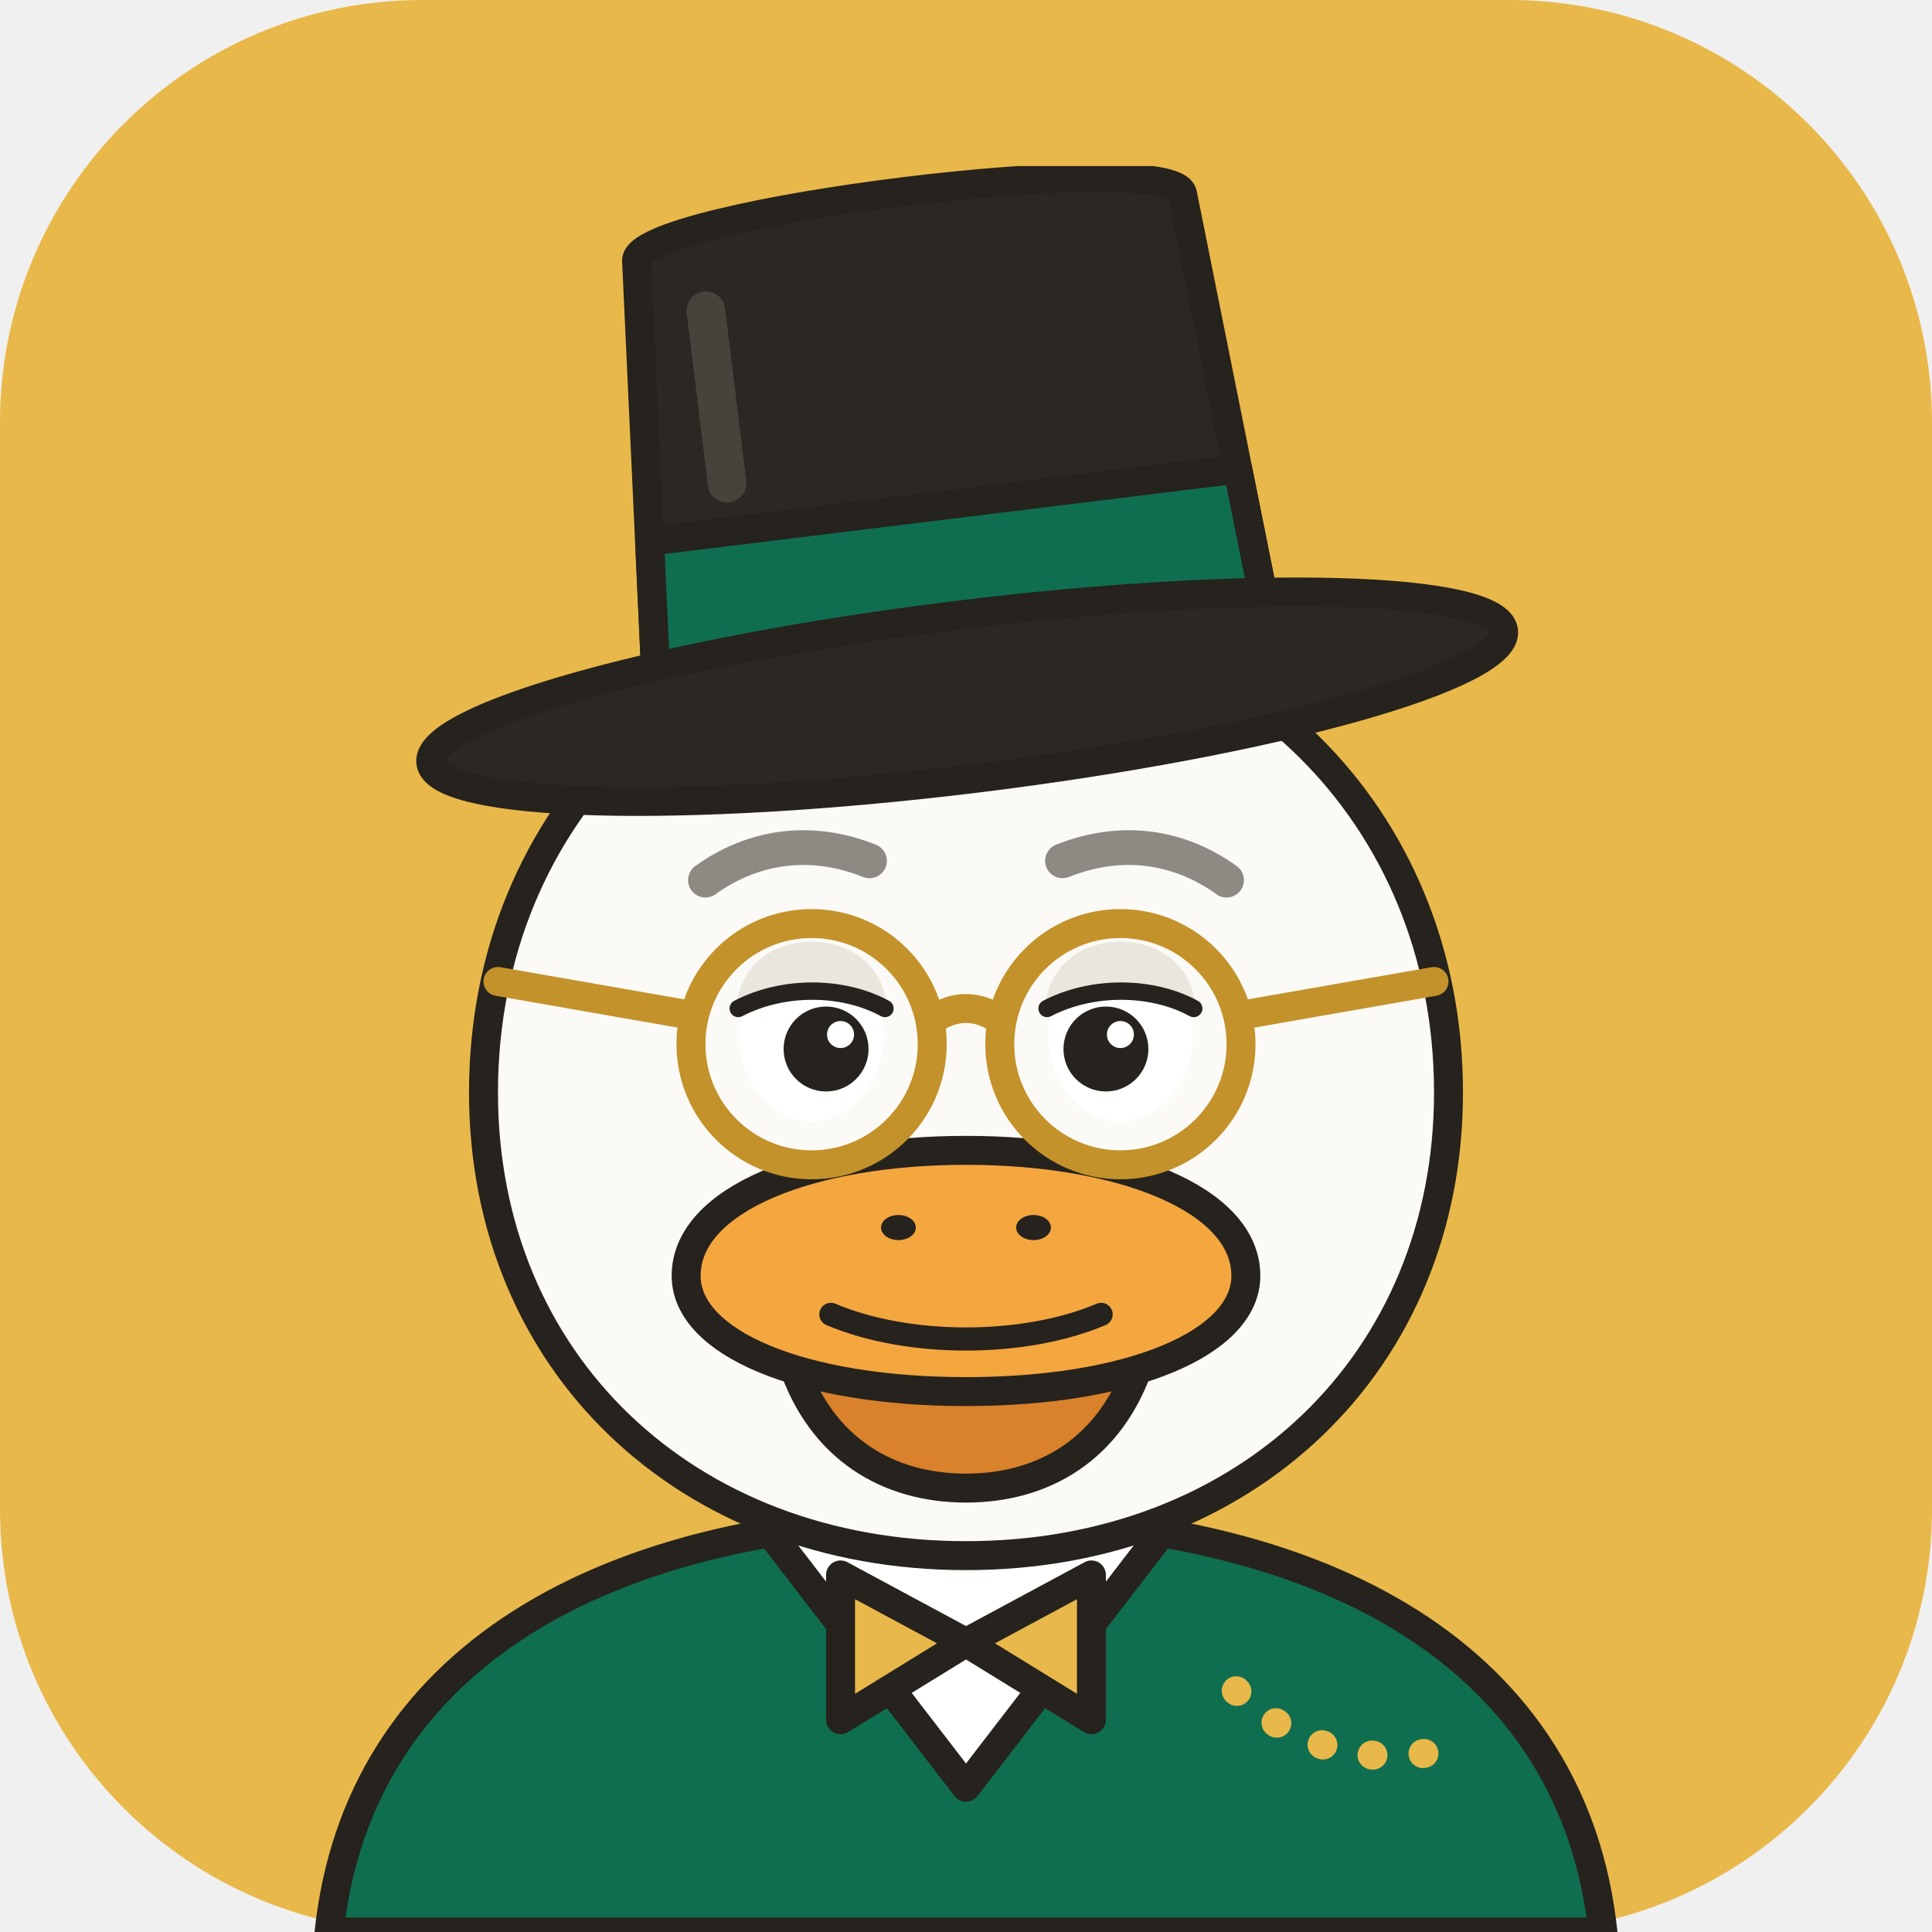
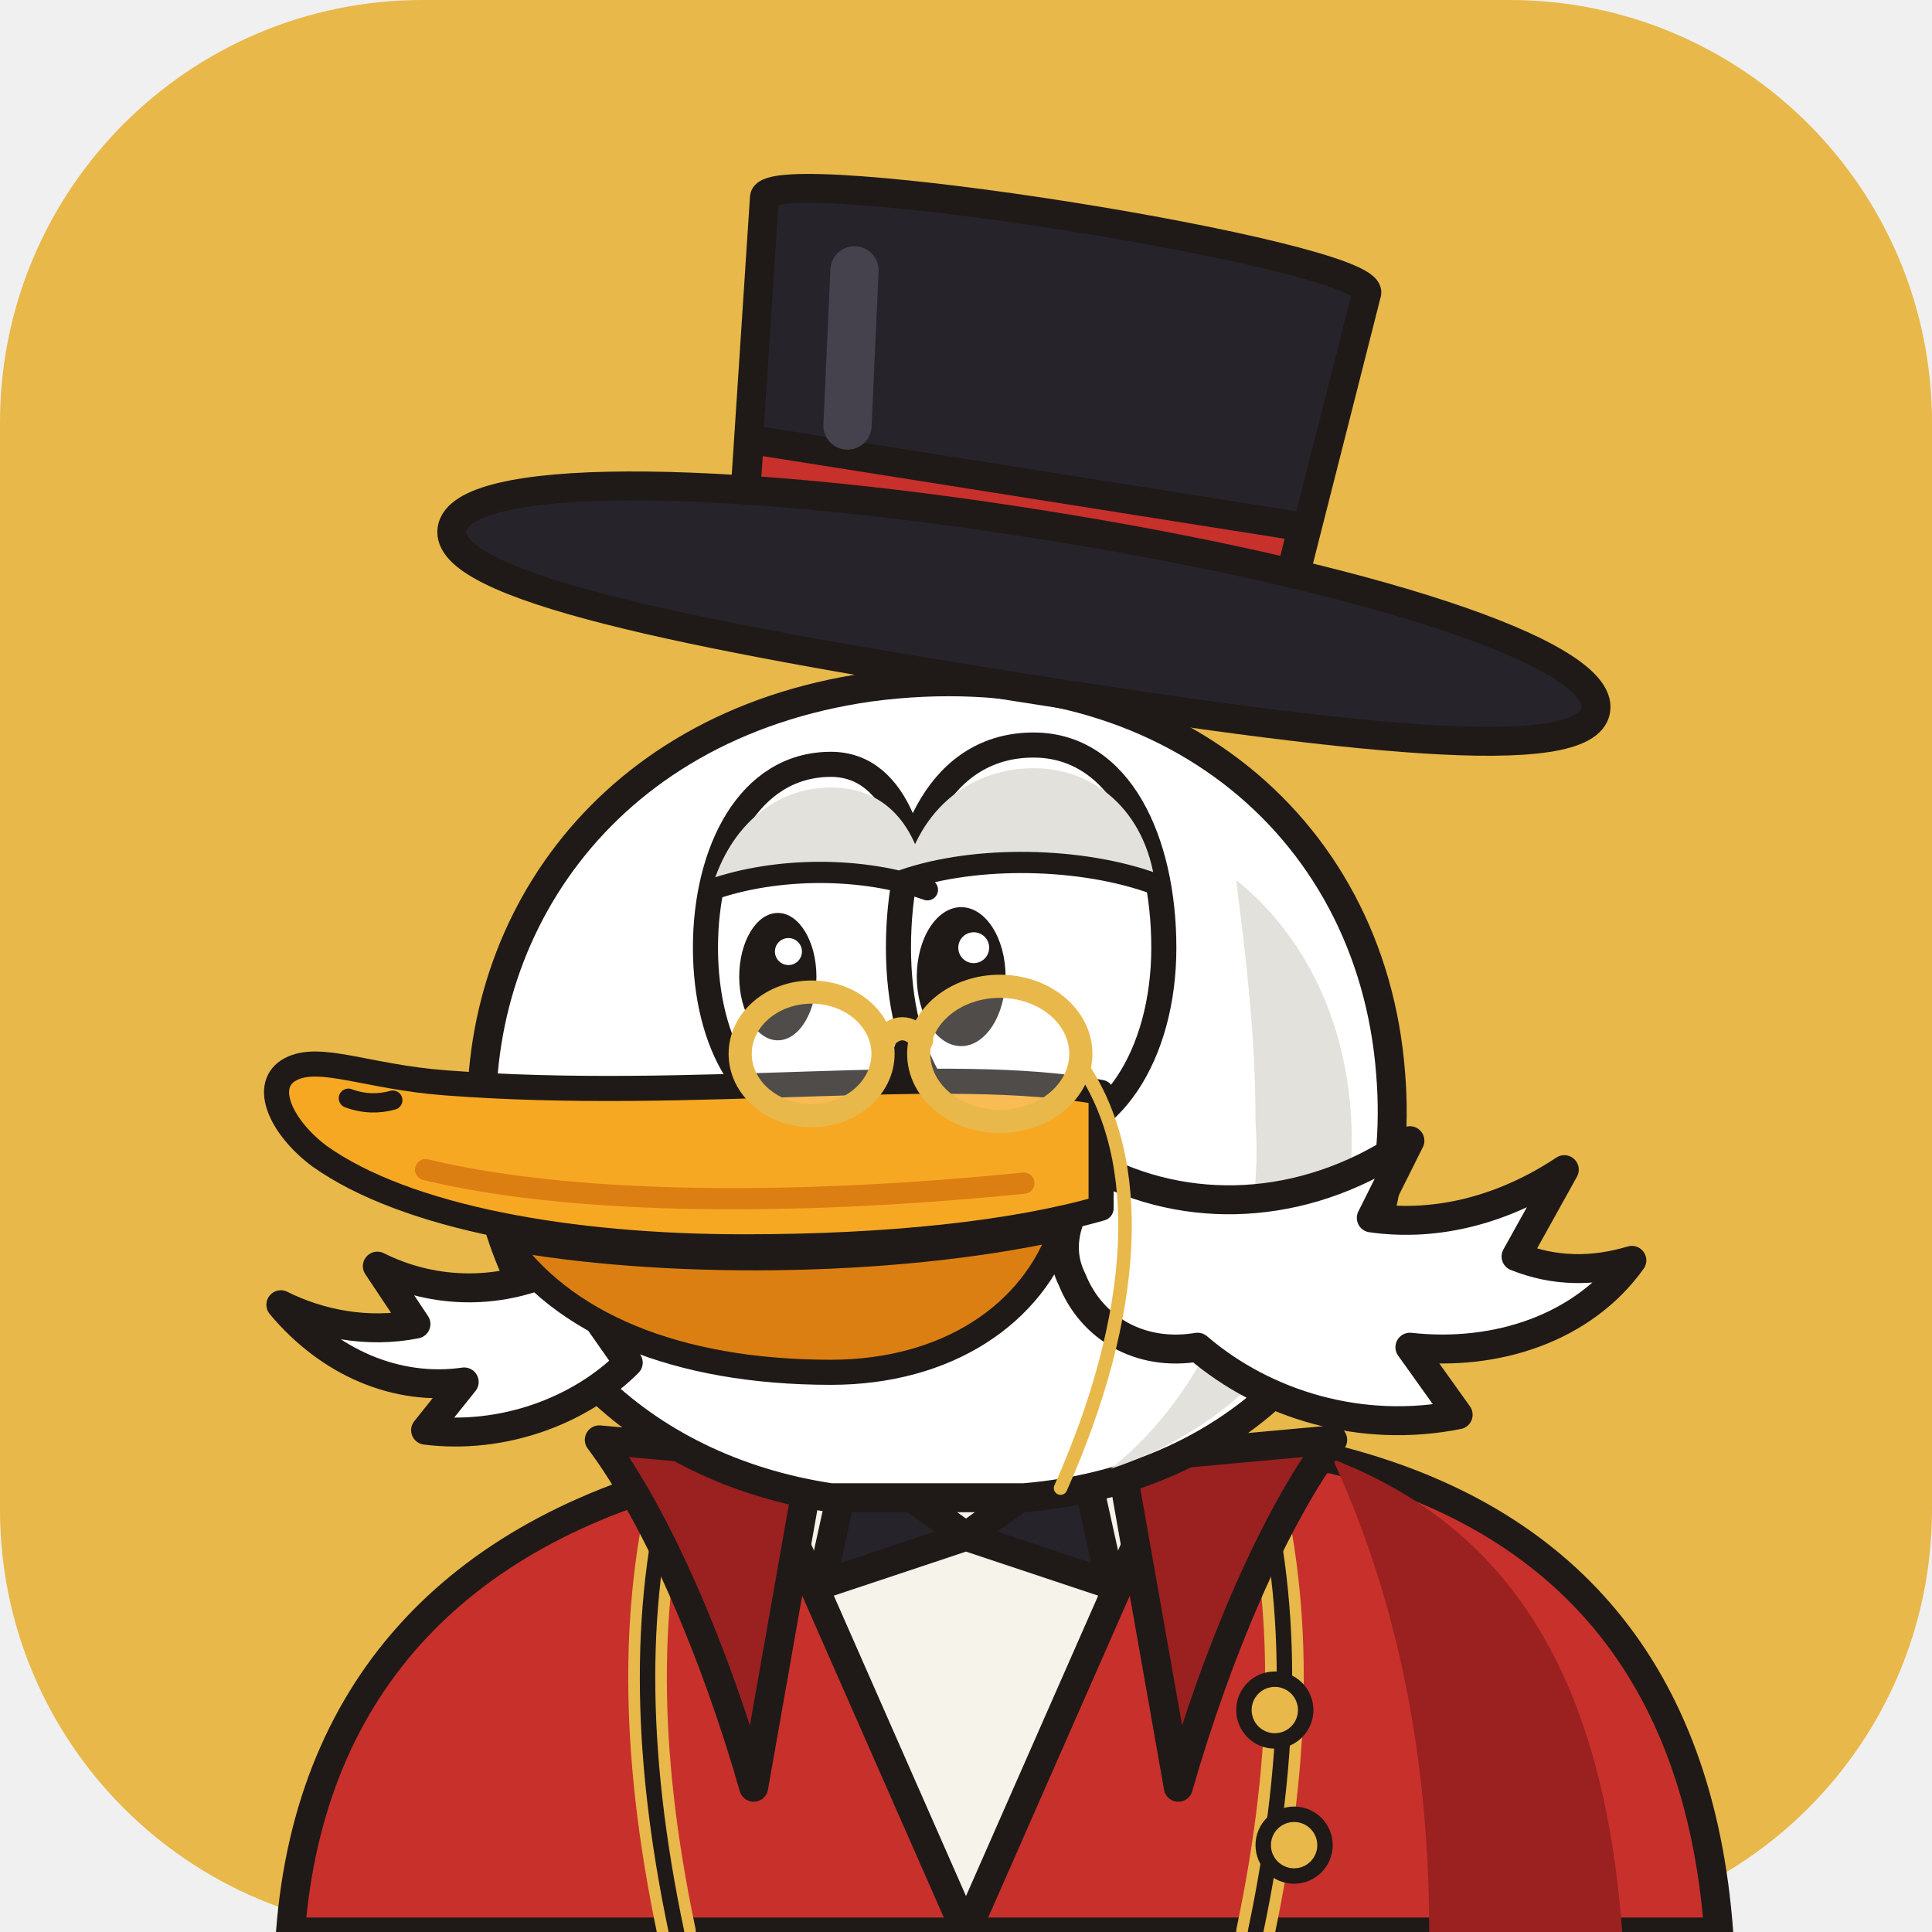
<svg xmlns="http://www.w3.org/2000/svg" viewBox="0 0 512 512">
  <rect width="512" height="512" rx="112" fill="#e8b84a" />
  <svg x="36" y="44" width="440" height="468" viewBox="14 18 172 183">
-     <g stroke="#26221d" stroke-width="3" stroke-linejoin="round" stroke-linecap="round">
-       <path d="M34 201c3-28 28-43 66-43s63 15 66 43z" fill="#0f6e4f" />
-       <path d="M80 160l20 26 20-26c-6-1.6-13-2.4-20-2.4s-14 .8-20 2.4z" fill="#fff" />
-       <path d="M100 171l-13-7v15zM100 171l13-7v15z" fill="#e8b84a" />
-       <path d="M100 162c-29 0-50-20-50-48 0-29 22-50 50-50s50 21 50 50c0 28-21 48-50 48z" fill="#fbfaf6" />
-       <path d="M82 142c3 9 10 13 18 13s15-4 18-13z" fill="#d9822b" />
-       <path d="M71 133c0-8 13-13 29-13s29 5 29 13c0 7-12 12-29 12s-29-5-29-12z" fill="#f4a63f" />
+     <g stroke="#1f1a17" stroke-width="3" stroke-linejoin="round" stroke-linecap="round">
+       <path d="M30 201c2-26 18-42 44-48l30-4 34 3c24 6 38 22 40 49z" fill="#c8302c" />
+       <path d="M138 152c18 7 28 22 30 49h-20c0-20-4-36-10-49z" fill="#9b2020" stroke="none" />
+       <path d="M78 151l22 50 22-50" fill="#f6f3ea" />
+       <path d="M100 160l-12-8.6-3 13.6zM100 160l12-8.6 3 13.6z" fill="#26232b" />
+       <path d="M70 152c-4 14-4 30 0 49M130 152c4 14 4 30 0 49" fill="none" stroke="#e8b84a" stroke-width="4" />
+       <path d="M70 152c-4 14-4 30 0 49M130 152c4 14 4 30 0 49" fill="none" stroke-width="1.6" />
+       <path d="M62 150c6 8 12 22 16 36l6-34zM138 150c-6 8-12 22-16 36l-6-34z" fill="#9b2020" />
    </g>
-     <path d="M128 176c6 6 14 8 22 6" stroke="#e8b84a" stroke-width="3" fill="none" stroke-linecap="round" stroke-dasharray="0.1 5.2" />
-     <path d="M86 137c8 3.4 20 3.4 28 0" stroke="#26221d" stroke-width="2.4" fill="none" stroke-linecap="round" />
-     <ellipse cx="93" cy="128" rx="1.8" ry="1.3" fill="#26221d" />
-     <ellipse cx="107" cy="128" rx="1.8" ry="1.3" fill="#26221d" />
-     <ellipse cx="84" cy="108" rx="7.5" ry="9" fill="#fff" />
-     <ellipse cx="116" cy="108" rx="7.5" ry="9" fill="#fff" />
-     <circle cx="85.5" cy="109.5" r="4.4" fill="#26221d" />
-     <circle cx="114.5" cy="109.5" r="4.4" fill="#26221d" />
-     <circle cx="87" cy="108" r="1.4" fill="#fff" />
-     <circle cx="116" cy="108" r="1.4" fill="#fff" />
-     <path d="M76.2 105.5C76.5 96 91.5 96 91.8 105.5c-4.6-2.4-11-2.4-15.6 0zM108.2 105.5c.3-9.5 15.3-9.5 15.6 0-4.6-2.4-11-2.4-15.6 0z" fill="#e9e6dd" />
-     <path d="M76.4 105.3c4.6-2.4 10.8-2.4 15.2 0M108.4 105.3c4.6-2.4 10.8-2.4 15.2 0" stroke="#26221d" stroke-width="1.8" fill="none" stroke-linecap="round" />
-     <path d="M73 92c5-3.6 11-4.4 17-2M127 92c-5-3.6-11-4.4-17-2" stroke="#8d8a83" stroke-width="3.6" fill="none" stroke-linecap="round" />
-     <g fill="none" stroke="#c4922a" stroke-width="3" stroke-linecap="round">
-       <circle cx="84" cy="109" r="12.5" />
-       <circle cx="116" cy="109" r="12.5" />
-       <path d="M96.5 106.5c2.3-1.6 4.7-1.6 7 0M71.5 106l-20-3.5M128.5 106l20-3.5" />
+     <circle cx="132" cy="178" r="3.2" fill="#e8b84a" stroke="#1f1a17" stroke-width="1.6" />
+     <circle cx="134" cy="192" r="3.2" fill="#e8b84a" stroke="#1f1a17" stroke-width="1.6" />
+     <g stroke="#1f1a17" stroke-width="3" stroke-linejoin="round" stroke-linecap="round">
+       <path d="M86 156c-20-3-34-17-36-36-2-22 12-44 40-48 30-4 52 14 54 40 2 24-14 42-38 44z" fill="#ffffff" />
+       <path d="M128 92c10 8 14 22 11 36-3 12-12 21-24 25 10-8 16-22 15-36 0-9-1-17-2-25z" fill="#e3e1db" stroke="none" />
+       <path d="M114 122c10 5 22 4 32-3l-4 8c7 1 14-1 20-5l-5 9c4 1.6 8 1.6 12 .4-5 7-14 10-23 9l5 7c-10 2-20-1-27-7-6 1-11-2-13-7-2-4 0-8 3-11.4z" fill="#ffffff" />
+       <path d="M58 132c-6 3-13 3-19 0l4 6c-5 1-10 0-14-2 5 6 12 9 19 8l-4 5c8 1 16-2 21-7z" fill="#ffffff" />
    </g>
-     <g transform="rotate(-7 100 72)" stroke="#26221d" stroke-width="3" stroke-linejoin="round">
-       <path d="M68 70l3.5-46c.4-5 56.6-5 57 0l3.5 46z" fill="#2b2824" />
-       <path d="M69.3 53h61.4l1.3 17h-64z" fill="#0f6e4f" />
-       <ellipse cx="100" cy="73" rx="56" ry="8.5" fill="#2b2824" />
-       <path d="M78 30v18" stroke="#46423c" stroke-width="4" stroke-linecap="round" />
+     <g transform="translate(0 -4)">
+       <g stroke="#1f1a17" stroke-width="2.6">
+         <path d="M86 84c-8.5 0-13 9-13 19s4.5 18 12 18c7 0 10.5-8 10.5-18S93 84 86 84z" fill="#ffffff" />
+         <path d="M107 82c-9.5 0-14 9.5-14 21s5 20 13.5 20 14-9 14-20-4.5-21-13.5-21z" fill="#ffffff" />
+       </g>
+       <ellipse cx="80.5" cy="106" rx="4" ry="6.6" fill="#1f1a17" />
+       <ellipse cx="99.5" cy="106" rx="4.6" ry="7.2" fill="#1f1a17" />
+       <circle cx="81.6" cy="103.4" r="1.4" fill="#fff" />
+       <circle cx="100.8" cy="103" r="1.6" fill="#fff" />
+       <path d="M73.6 97c2-7 7-10.6 12.4-10.6S95 90 96 97c-6.6-2.4-15.6-2.4-22.4 0zM93.5 96c1.6-7.6 7.2-11.6 13.5-11.6s11.6 4.4 12.6 12c-7.6-2.8-18.6-3-26.1-.4z" fill="#e3e1db" />
+       <path d="M73.6 97c6.8-2.4 15.8-2.4 22.4 0M93.5 96c7.5-2.6 18.5-2.4 26.1.4" stroke="#1f1a17" stroke-width="2.2" fill="none" stroke-linecap="round" />
+     </g>
+     <path d="M110 128c-18 4-42 4-58 1 6 9 18 14 34 14 12 0 21-6 24-15z" fill="#dc7f12" stroke="#1f1a17" stroke-width="2.6" stroke-linejoin="round" />
+     <path d="M114 114c-16-3-42 1-68-1-8-.6-13-3-16-1.4-3 1.6-1 6 3 9 9 6.4 26 9.4 44 9.4 15 0 28-1.4 37-4z" fill="#f7a823" stroke="#1f1a17" stroke-width="2.6" stroke-linejoin="round" />
+     <path d="M44 122c14 3.4 36 4 62 1.4" stroke="#dc7f12" stroke-width="2.2" fill="none" stroke-linecap="round" />
+     <path d="M36 114.6c1.6.6 3.2.6 4.6.2" stroke="#1f1a17" stroke-width="2" fill="none" stroke-linecap="round" />
+     <g fill="none" stroke="#e8b84a" stroke-width="2.4" stroke-linecap="round">
+       <ellipse cx="84" cy="110" rx="7.4" ry="6.4" fill="rgba(255,255,255,.22)" />
+       <ellipse cx="103.5" cy="110" rx="8.4" ry="7" fill="rgba(255,255,255,.22)" />
+       <path d="M91.4 108.6c1.2-1.6 2.8-1.6 4 0" />
+       <path d="M111.8 111c7 10 6 26-2 44" stroke-width="1.4" />
+     </g>
+     <g transform="translate(2 -7) rotate(9 104 72)" stroke="#1f1a17" stroke-width="3" stroke-linejoin="round">
+       <path d="M74 70l-3.4-37c-.4-4 63.2-4 63.2 0l-3.4 37z" fill="#26232b" />
+       <path d="M73 58h58l-1 12H74z" fill="#c8302c" />
+       <path d="M44 72c0-6 26-10 60-10s60 4 60 10-26 7-60 7-60-1-60-7z" fill="#26232b" />
+       <path d="M81 39l1.8 16" stroke="#45414d" stroke-width="5" stroke-linecap="round" />
    </g>
  </svg>
</svg>
